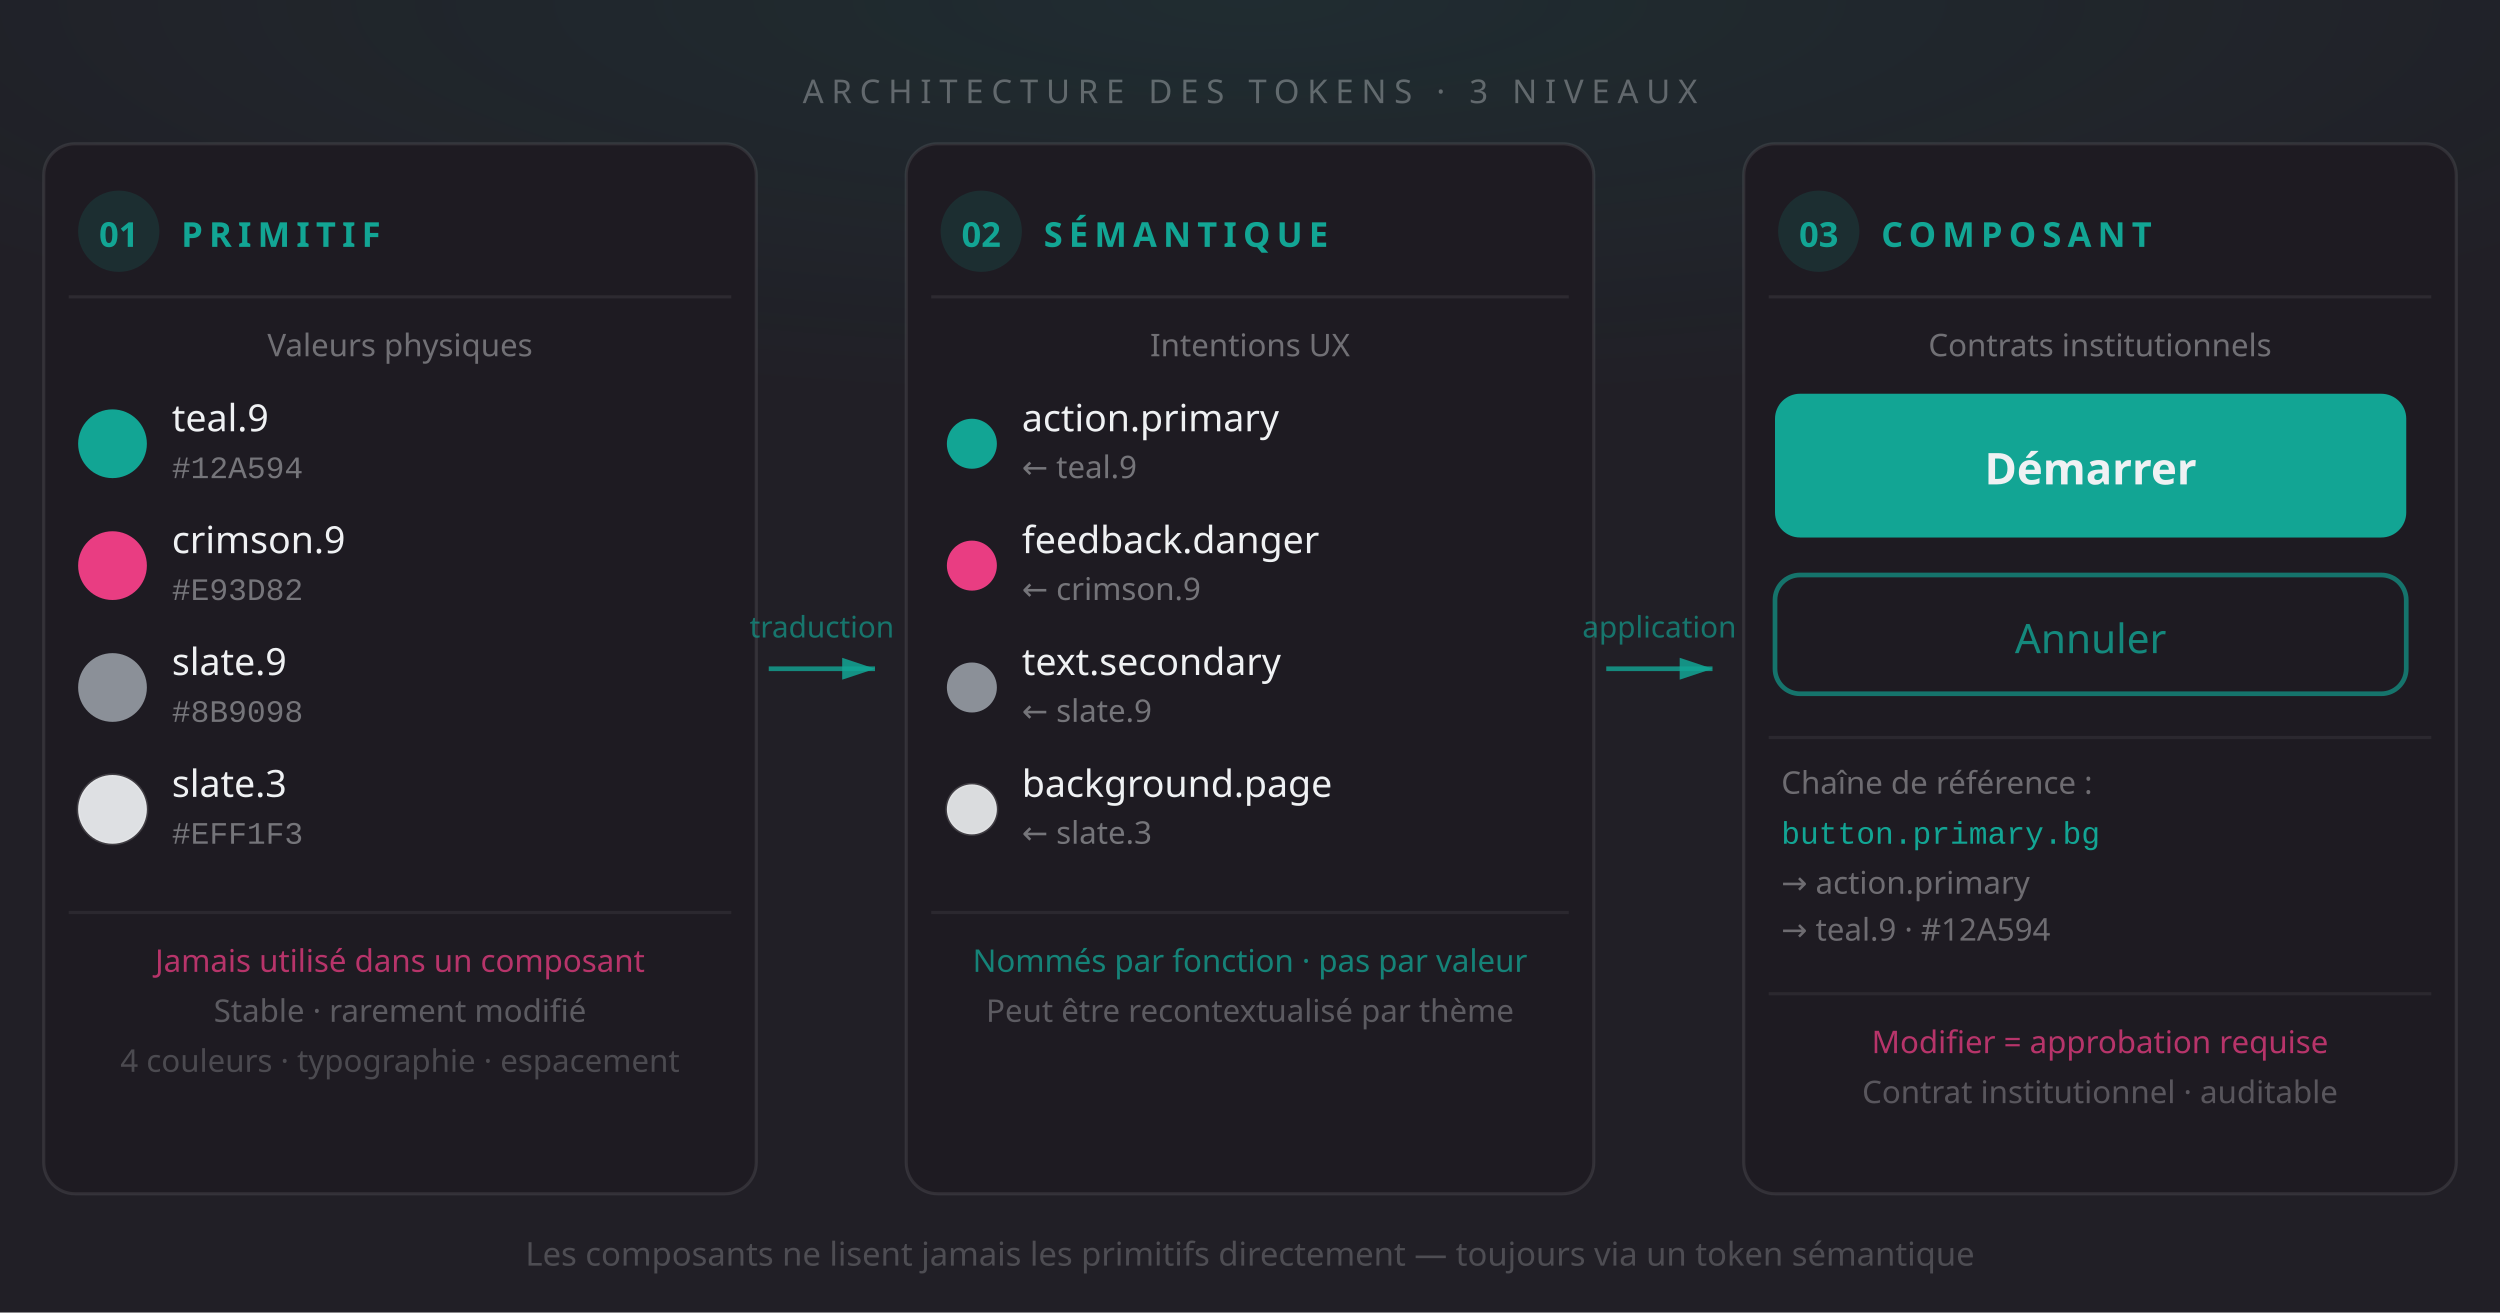
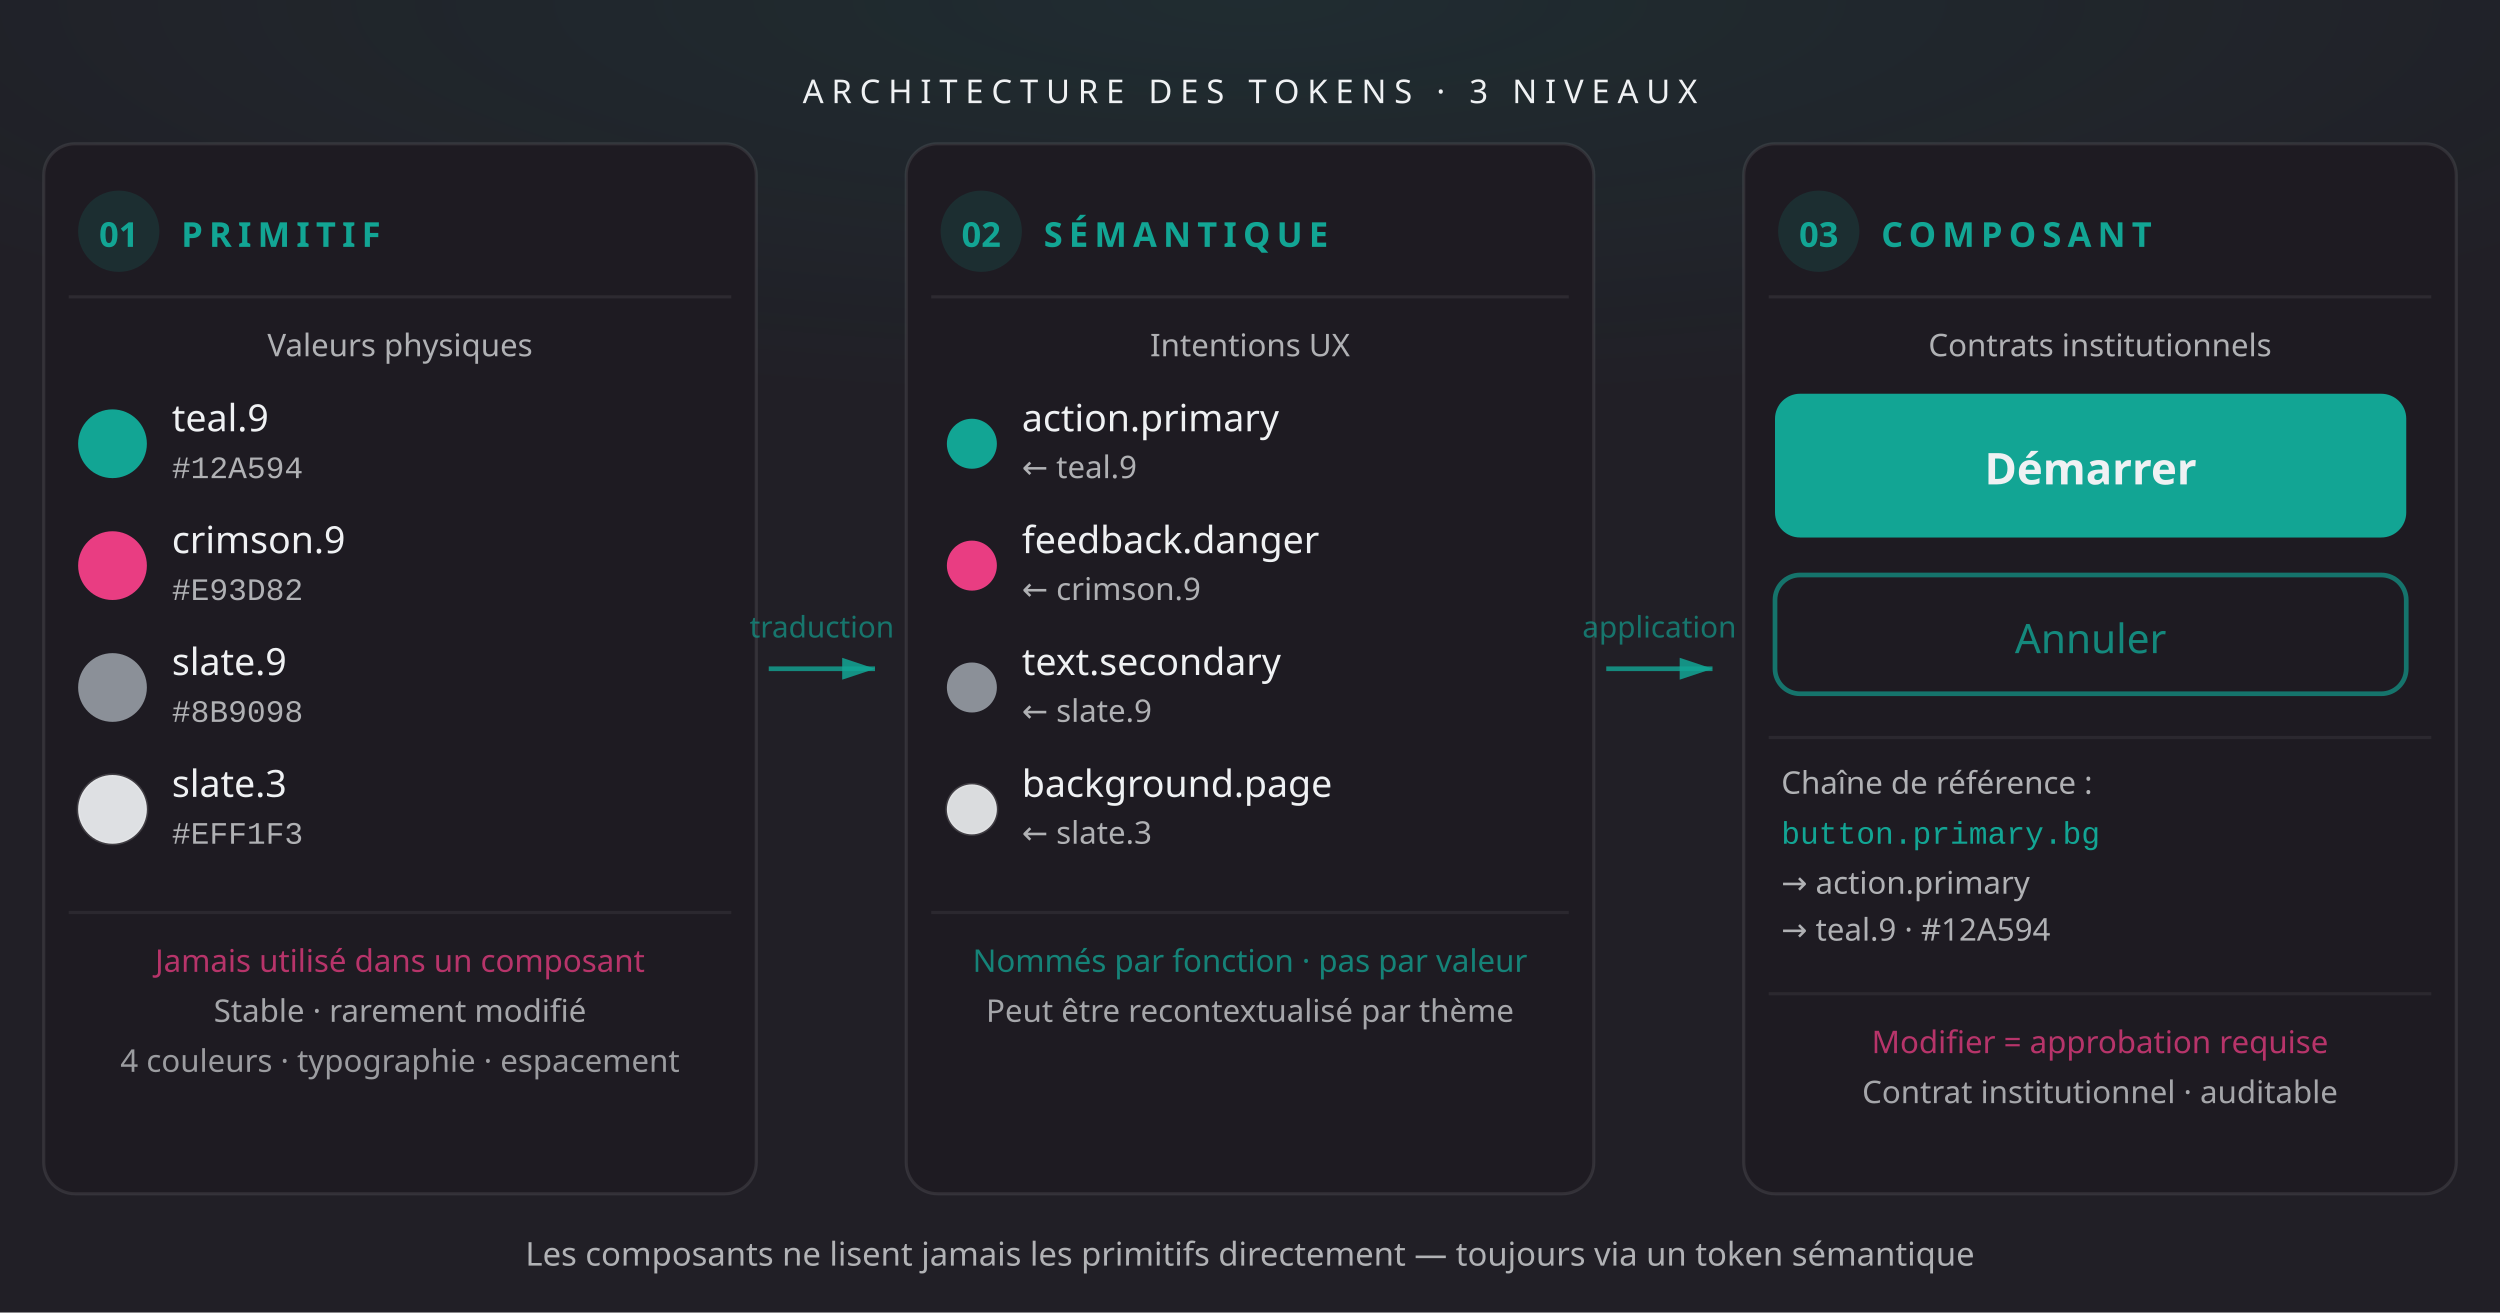
<svg xmlns="http://www.w3.org/2000/svg" viewBox="0 0 800 420" role="img" aria-label="Pipeline des tokens : du primitif au sémantique au composant — trois niveaux de traduction">
  <defs>
    <radialGradient id="glow" cx="50%" cy="0%" r="65%">
      <stop offset="0%" stop-color="#12a594" stop-opacity="0.10" />
      <stop offset="100%" stop-color="#12a594" stop-opacity="0" />
    </radialGradient>
    <marker id="ah" viewBox="0 0 12 8" refX="12" refY="4" markerWidth="7" markerHeight="5" orient="auto">
      <polygon points="0,0 12,4 0,8" fill="#12a594" fill-opacity="0.85" />
    </marker>
  </defs>
  <rect width="800" height="420" fill="var(--agtc-semantic-color-illustration-ink,#211f26)" />
  <rect width="800" height="200" fill="url(#glow)" />
-   <text x="400" y="33" text-anchor="middle" font-family="system-ui,sans-serif" font-size="10.5" letter-spacing="2.5" fill="#eff1f3" fill-opacity="0.32">
+   <text x="400" y="33" text-anchor="middle" font-family="system-ui,sans-serif" font-size="10.5" letter-spacing="2.5" fill="#eff1f3" fill-opacity="1">
    ARCHITECTURE DES TOKENS · 3 NIVEAUX
  </text>
  <rect x="14" y="46" width="228" height="336" rx="10" fill="#1e1b22" stroke="#ffffff" stroke-opacity="0.09" stroke-width="1" />
  <circle cx="38" cy="74" r="13" fill="#12a594" fill-opacity="0.14" />
  <text x="38" y="79" text-anchor="middle" font-family="system-ui,sans-serif" font-size="11" font-weight="700" fill="#12a594">01</text>
  <text x="58" y="79" font-family="system-ui,sans-serif" font-size="11" font-weight="700" letter-spacing="2" fill="#12a594">PRIMITIF</text>
  <line x1="22" y1="95" x2="234" y2="95" stroke="#ffffff" stroke-opacity="0.07" />
-   <text x="128" y="114" text-anchor="middle" font-family="system-ui,sans-serif" font-size="10" fill="#eff1f3" fill-opacity="0.40">Valeurs physiques</text>
+   <text x="128" y="114" text-anchor="middle" font-family="system-ui,sans-serif" font-size="10" fill="#eff1f3" fill-opacity="0.70">Valeurs physiques</text>
  <circle cx="36" cy="142" r="11" fill="#12a594" />
  <text x="55" y="138" font-family="system-ui,sans-serif" font-size="12" fill="#eff1f3">teal.9</text>
-   <text x="55" y="153" font-family="'Courier New',monospace,system-ui" font-size="10" fill="#eff1f3" fill-opacity="0.42">#12A594</text>
+   <text x="55" y="153" font-family="'Courier New',monospace,system-ui" font-size="10" fill="#eff1f3" fill-opacity="0.70">#12A594</text>
  <circle cx="36" cy="181" r="11" fill="#e93d82" />
  <text x="55" y="177" font-family="system-ui,sans-serif" font-size="12" fill="#eff1f3">crimson.9</text>
-   <text x="55" y="192" font-family="'Courier New',monospace,system-ui" font-size="10" fill="#eff1f3" fill-opacity="0.42">#E93D82</text>
+   <text x="55" y="192" font-family="'Courier New',monospace,system-ui" font-size="10" fill="#eff1f3" fill-opacity="0.70">#E93D82</text>
  <circle cx="36" cy="220" r="11" fill="#8b9098" />
  <text x="55" y="216" font-family="system-ui,sans-serif" font-size="12" fill="#eff1f3">slate.9</text>
-   <text x="55" y="231" font-family="'Courier New',monospace,system-ui" font-size="10" fill="#eff1f3" fill-opacity="0.42">#8B9098</text>
+   <text x="55" y="231" font-family="'Courier New',monospace,system-ui" font-size="10" fill="#eff1f3" fill-opacity="0.70">#8B9098</text>
  <circle cx="36" cy="259" r="11" fill="#eff1f3" fill-opacity="0.92" stroke="#ffffff" stroke-opacity="0.15" stroke-width="1" />
  <text x="55" y="255" font-family="system-ui,sans-serif" font-size="12" fill="#eff1f3">slate.3</text>
-   <text x="55" y="270" font-family="'Courier New',monospace,system-ui" font-size="10" fill="#eff1f3" fill-opacity="0.42">#EFF1F3</text>
+   <text x="55" y="270" font-family="'Courier New',monospace,system-ui" font-size="10" fill="#eff1f3" fill-opacity="0.70">#EFF1F3</text>
  <line x1="22" y1="292" x2="234" y2="292" stroke="#ffffff" stroke-opacity="0.06" />
  <text x="128" y="311" text-anchor="middle" font-family="system-ui,sans-serif" font-size="10" fill="#e93d82" fill-opacity="0.75">Jamais utilisé dans un composant</text>
-   <text x="128" y="327" text-anchor="middle" font-family="system-ui,sans-serif" font-size="10" fill="#eff1f3" fill-opacity="0.30">Stable · rarement modifié</text>
-   <text x="128" y="343" text-anchor="middle" font-family="system-ui,sans-serif" font-size="10" fill="#eff1f3" fill-opacity="0.22">4 couleurs · typographie · espacement</text>
+   <text x="128" y="327" text-anchor="middle" font-family="system-ui,sans-serif" font-size="10" fill="#eff1f3" fill-opacity="0.65">Stable · rarement modifié</text>
+   <text x="128" y="343" text-anchor="middle" font-family="system-ui,sans-serif" font-size="10" fill="#eff1f3" fill-opacity="0.60">4 couleurs · typographie · espacement</text>
  <line x1="246" y1="214" x2="280" y2="214" stroke="#12a594" stroke-opacity="0.80" stroke-width="1.5" marker-end="url(#ah)" />
  <text x="263" y="204" text-anchor="middle" font-family="system-ui,sans-serif" font-size="9.5" fill="#12a594" fill-opacity="0.65">traduction</text>
  <rect x="290" y="46" width="220" height="336" rx="10" fill="#1e1b22" stroke="#ffffff" stroke-opacity="0.09" stroke-width="1" />
  <circle cx="314" cy="74" r="13" fill="#12a594" fill-opacity="0.14" />
  <text x="314" y="79" text-anchor="middle" font-family="system-ui,sans-serif" font-size="11" font-weight="700" fill="#12a594">02</text>
  <text x="334" y="79" font-family="system-ui,sans-serif" font-size="11" font-weight="700" letter-spacing="2" fill="#12a594">SÉMANTIQUE</text>
  <line x1="298" y1="95" x2="502" y2="95" stroke="#ffffff" stroke-opacity="0.07" />
-   <text x="400" y="114" text-anchor="middle" font-family="system-ui,sans-serif" font-size="10" fill="#eff1f3" fill-opacity="0.40">Intentions UX</text>
+   <text x="400" y="114" text-anchor="middle" font-family="system-ui,sans-serif" font-size="10" fill="#eff1f3" fill-opacity="0.70">Intentions UX</text>
  <circle cx="311" cy="142" r="8" fill="#12a594" />
  <text x="327" y="138" font-family="system-ui,sans-serif" font-size="12" fill="#eff1f3">action.primary</text>
-   <text x="327" y="153" font-family="system-ui,sans-serif" font-size="10" fill="#eff1f3" fill-opacity="0.42">← teal.9</text>
+   <text x="327" y="153" font-family="system-ui,sans-serif" font-size="10" fill="#eff1f3" fill-opacity="0.70">← teal.9</text>
  <circle cx="311" cy="181" r="8" fill="#e93d82" />
  <text x="327" y="177" font-family="system-ui,sans-serif" font-size="12" fill="#eff1f3">feedback.danger</text>
-   <text x="327" y="192" font-family="system-ui,sans-serif" font-size="10" fill="#eff1f3" fill-opacity="0.42">← crimson.9</text>
+   <text x="327" y="192" font-family="system-ui,sans-serif" font-size="10" fill="#eff1f3" fill-opacity="0.70">← crimson.9</text>
  <circle cx="311" cy="220" r="8" fill="#8b9098" />
  <text x="327" y="216" font-family="system-ui,sans-serif" font-size="12" fill="#eff1f3">text.secondary</text>
-   <text x="327" y="231" font-family="system-ui,sans-serif" font-size="10" fill="#eff1f3" fill-opacity="0.42">← slate.9</text>
+   <text x="327" y="231" font-family="system-ui,sans-serif" font-size="10" fill="#eff1f3" fill-opacity="0.70">← slate.9</text>
  <circle cx="311" cy="259" r="8" fill="#eff1f3" fill-opacity="0.90" stroke="#ffffff" stroke-opacity="0.15" stroke-width="1" />
  <text x="327" y="255" font-family="system-ui,sans-serif" font-size="12" fill="#eff1f3">background.page</text>
-   <text x="327" y="270" font-family="system-ui,sans-serif" font-size="10" fill="#eff1f3" fill-opacity="0.42">← slate.3</text>
+   <text x="327" y="270" font-family="system-ui,sans-serif" font-size="10" fill="#eff1f3" fill-opacity="0.70">← slate.3</text>
  <line x1="298" y1="292" x2="502" y2="292" stroke="#ffffff" stroke-opacity="0.06" />
  <text x="400" y="311" text-anchor="middle" font-family="system-ui,sans-serif" font-size="10" fill="#12a594" fill-opacity="0.75">Nommés par fonction · pas par valeur</text>
-   <text x="400" y="327" text-anchor="middle" font-family="system-ui,sans-serif" font-size="10" fill="#eff1f3" fill-opacity="0.30">Peut être recontextualisé par thème</text>
+   <text x="400" y="327" text-anchor="middle" font-family="system-ui,sans-serif" font-size="10" fill="#eff1f3" fill-opacity="0.65">Peut être recontextualisé par thème</text>
  <line x1="514" y1="214" x2="548" y2="214" stroke="#12a594" stroke-opacity="0.80" stroke-width="1.5" marker-end="url(#ah)" />
  <text x="531" y="204" text-anchor="middle" font-family="system-ui,sans-serif" font-size="9.5" fill="#12a594" fill-opacity="0.65">application</text>
  <rect x="558" y="46" width="228" height="336" rx="10" fill="#1e1b22" stroke="#ffffff" stroke-opacity="0.09" stroke-width="1" />
  <circle cx="582" cy="74" r="13" fill="#12a594" fill-opacity="0.14" />
  <text x="582" y="79" text-anchor="middle" font-family="system-ui,sans-serif" font-size="11" font-weight="700" fill="#12a594">03</text>
  <text x="602" y="79" font-family="system-ui,sans-serif" font-size="11" font-weight="700" letter-spacing="2" fill="#12a594">COMPOSANT</text>
  <line x1="566" y1="95" x2="778" y2="95" stroke="#ffffff" stroke-opacity="0.07" />
-   <text x="672" y="114" text-anchor="middle" font-family="system-ui,sans-serif" font-size="10" fill="#eff1f3" fill-opacity="0.40">Contrats institutionnels</text>
+   <text x="672" y="114" text-anchor="middle" font-family="system-ui,sans-serif" font-size="10" fill="#eff1f3" fill-opacity="0.70">Contrats institutionnels</text>
  <rect x="568" y="126" width="202" height="46" rx="8" fill="var(--agtc-semantic-color-illustration-brand,#12a594)" />
  <text x="669" y="155" text-anchor="middle" font-family="system-ui,sans-serif" font-size="14" font-weight="600" fill="#eff1f3">Démarrer</text>
  <rect x="568" y="184" width="202" height="38" rx="8" fill="none" stroke="#12a594" stroke-width="1.5" stroke-opacity="0.65" />
  <text x="669" y="209" text-anchor="middle" font-family="system-ui,sans-serif" font-size="13" fill="#12a594" fill-opacity="0.80">Annuler</text>
  <line x1="566" y1="236" x2="778" y2="236" stroke="#ffffff" stroke-opacity="0.06" />
-   <text x="570" y="254" font-family="system-ui,sans-serif" font-size="10" fill="#eff1f3" fill-opacity="0.38">Chaîne de référence :</text>
+   <text x="570" y="254" font-family="system-ui,sans-serif" font-size="10" fill="#eff1f3" fill-opacity="0.70">Chaîne de référence :</text>
  <text x="570" y="270" font-family="'Courier New',monospace,system-ui" font-size="10" fill="#12a594">button.primary.bg</text>
-   <text x="570" y="286" font-family="system-ui,sans-serif" font-size="10" fill="#eff1f3" fill-opacity="0.38">  → action.primary</text>
-   <text x="570" y="301" font-family="system-ui,sans-serif" font-size="10" fill="#eff1f3" fill-opacity="0.38">  → teal.9 · #12A594</text>
+   <text x="570" y="286" font-family="system-ui,sans-serif" font-size="10" fill="#eff1f3" fill-opacity="0.70">  → action.primary</text>
+   <text x="570" y="301" font-family="system-ui,sans-serif" font-size="10" fill="#eff1f3" fill-opacity="0.70">  → teal.9 · #12A594</text>
  <line x1="566" y1="318" x2="778" y2="318" stroke="#ffffff" stroke-opacity="0.06" />
  <text x="672" y="337" text-anchor="middle" font-family="system-ui,sans-serif" font-size="10" fill="#e93d82" fill-opacity="0.75">Modifier = approbation requise</text>
-   <text x="672" y="353" text-anchor="middle" font-family="system-ui,sans-serif" font-size="10" fill="#eff1f3" fill-opacity="0.28">Contrat institutionnel · auditable</text>
-   <text x="400" y="405" text-anchor="middle" font-family="system-ui,sans-serif" font-size="10.5" fill="#eff1f3" fill-opacity="0.22">
+   <text x="672" y="353" text-anchor="middle" font-family="system-ui,sans-serif" font-size="10" fill="#eff1f3" fill-opacity="0.65">Contrat institutionnel · auditable</text>
+   <text x="400" y="405" text-anchor="middle" font-family="system-ui,sans-serif" font-size="10.5" fill="#eff1f3" fill-opacity="0.70">
    Les composants ne lisent jamais les primitifs directement — toujours via un token sémantique
  </text>
</svg>
